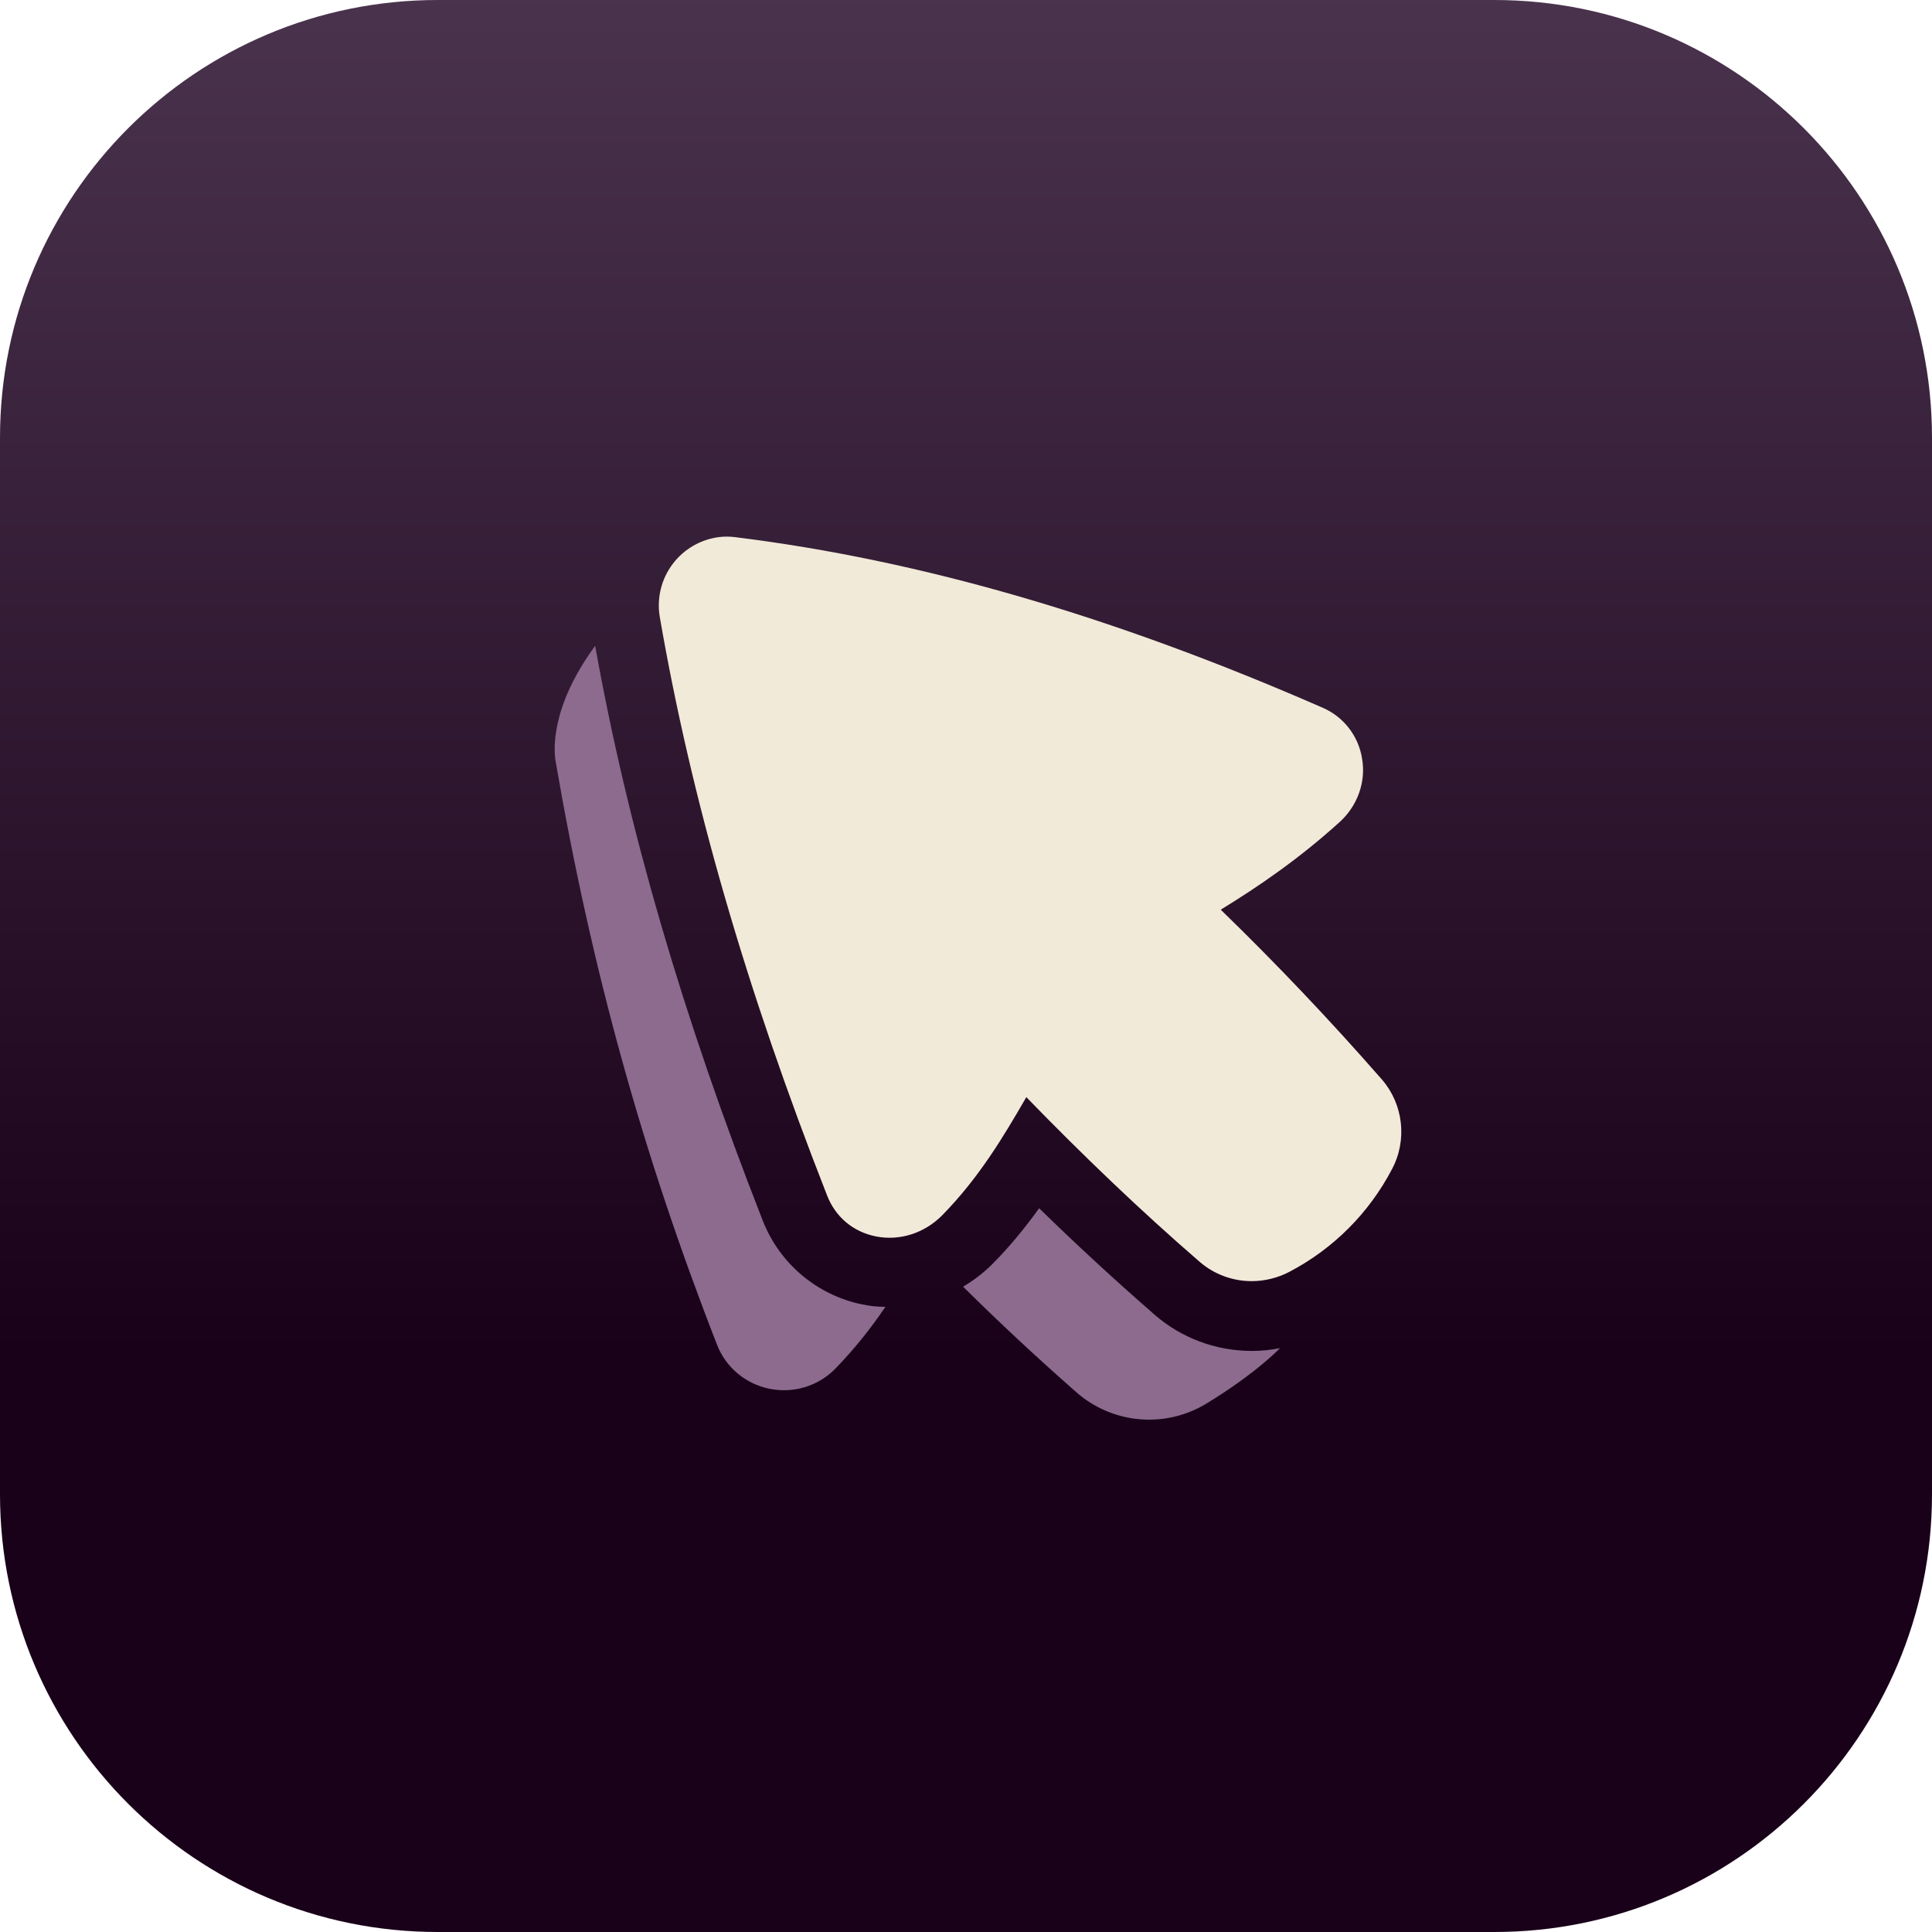
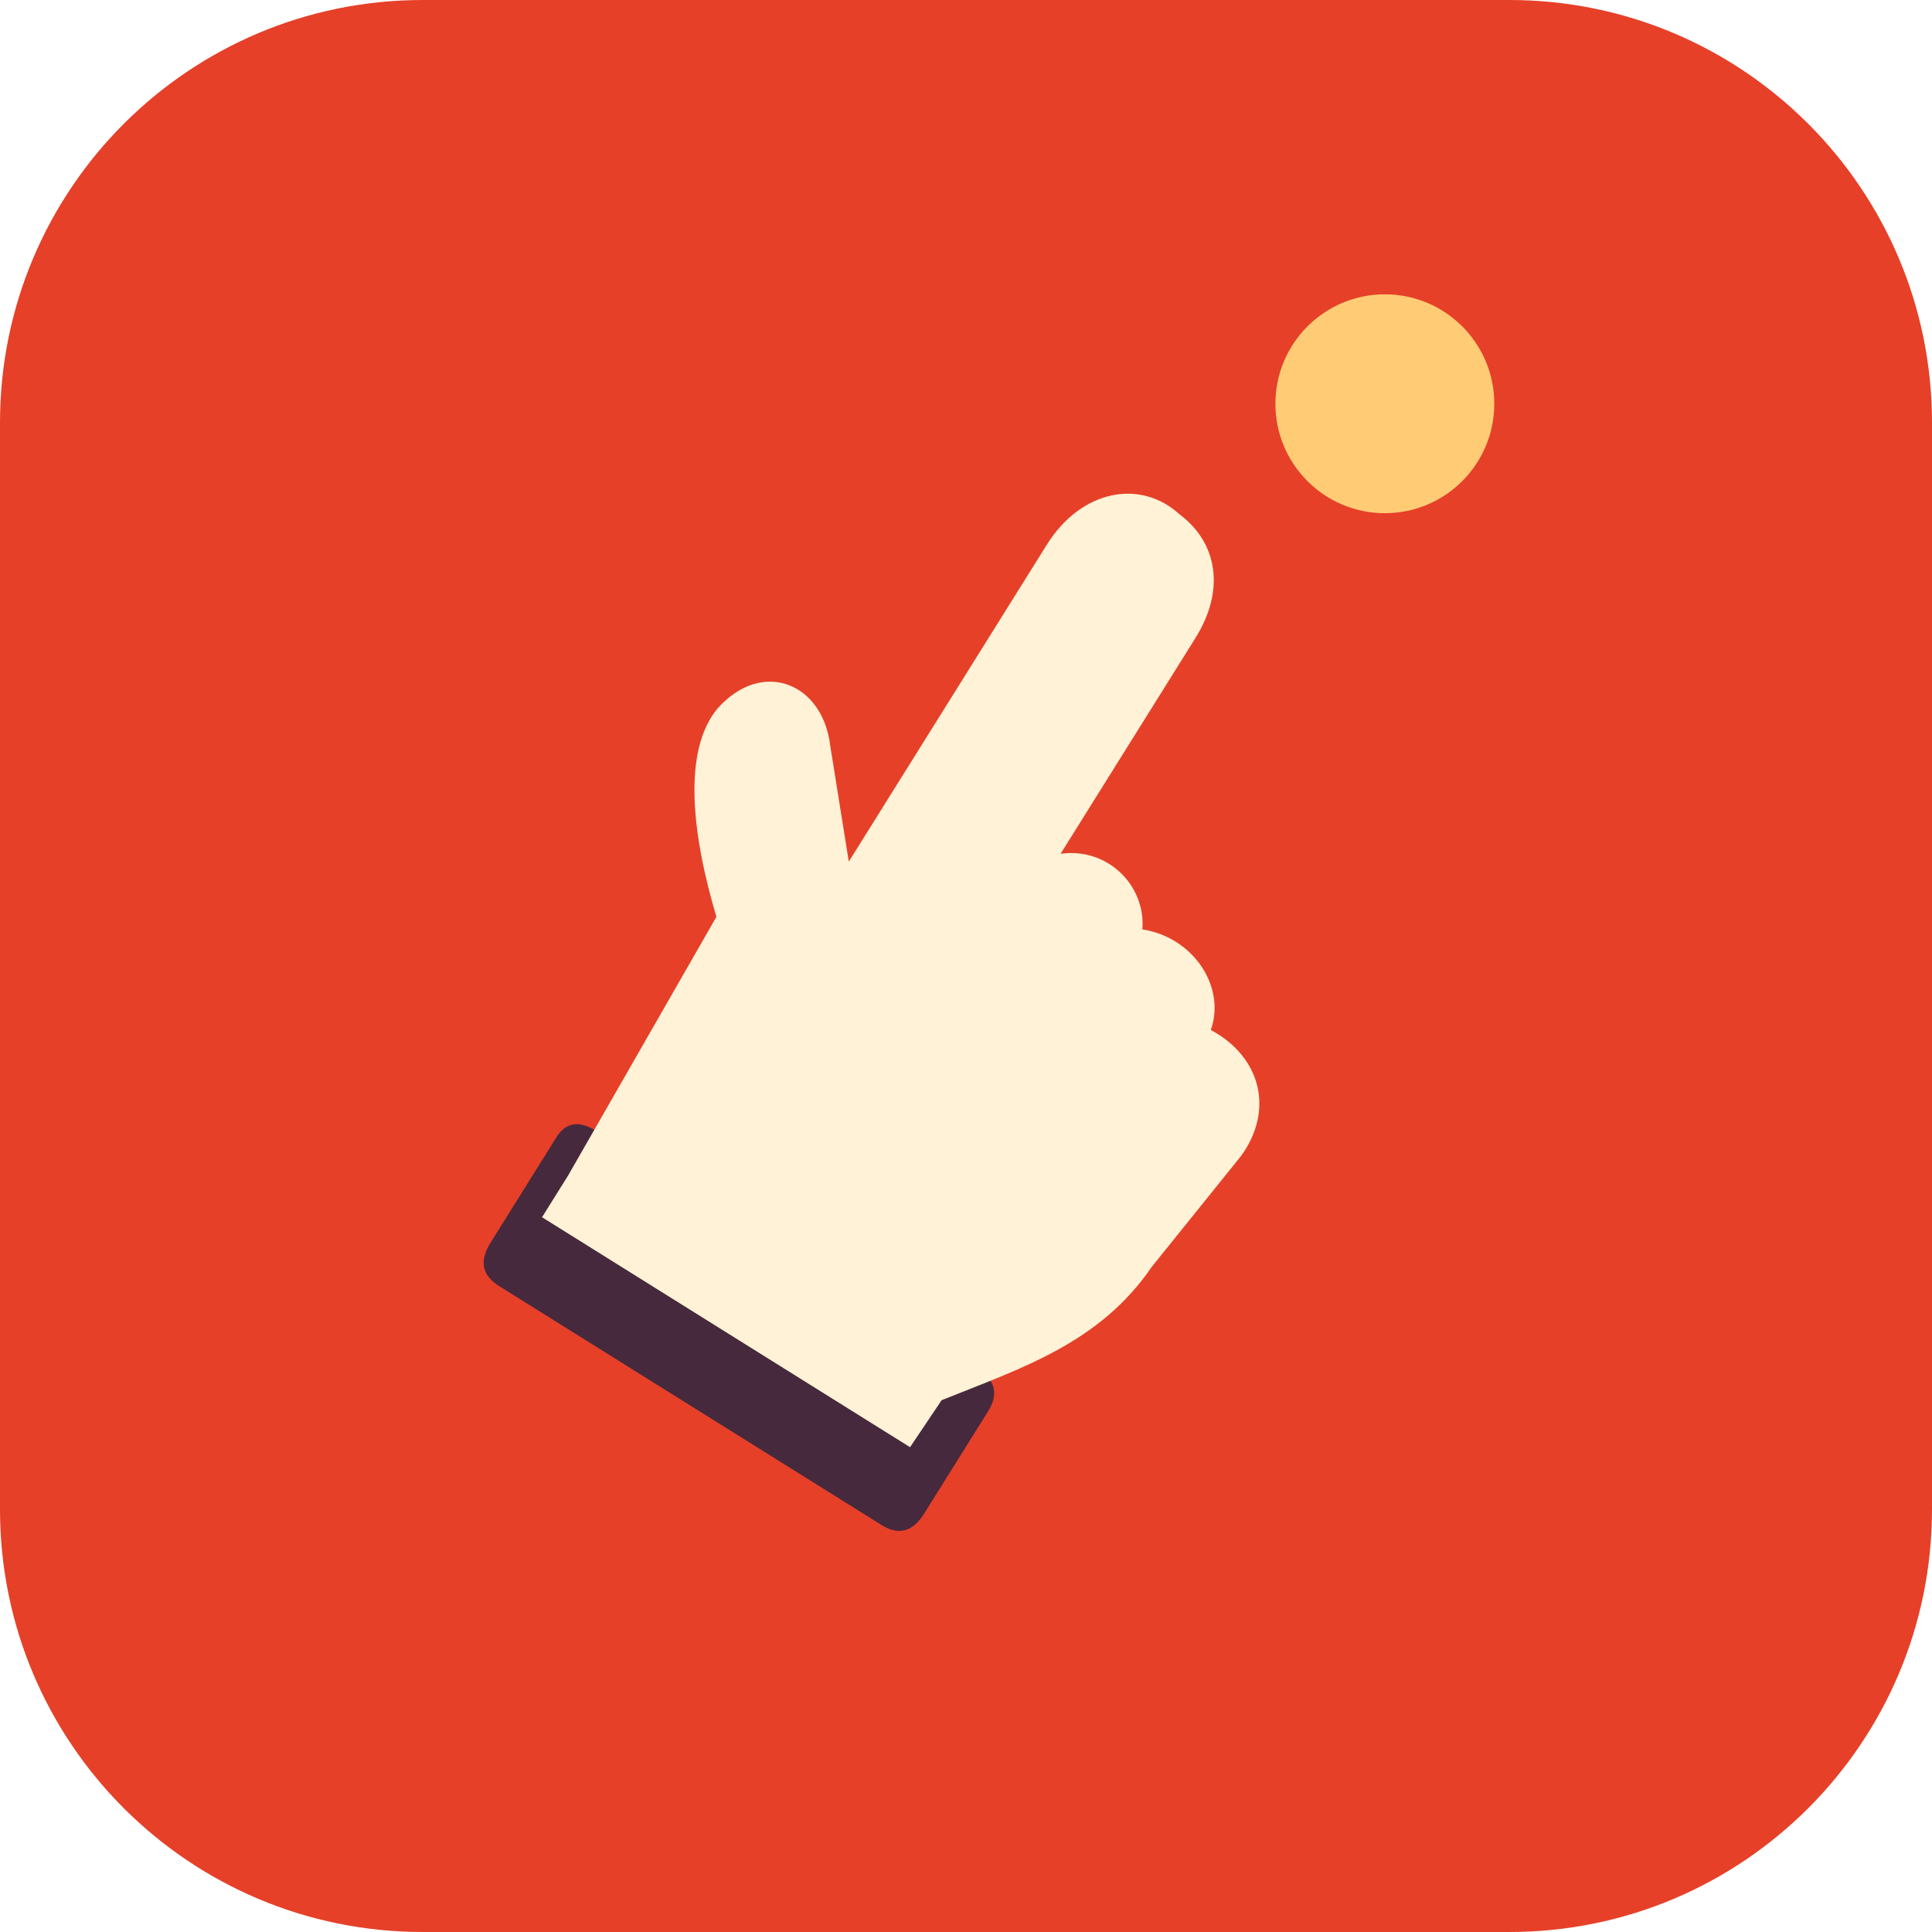
- <svg xmlns="http://www.w3.org/2000/svg" viewBox="0 0 64 64">
-   <defs>
-     <linearGradient id="g" x1="0" y1="0" x2="0" y2="1">
-       <stop offset="0" stop-color="#4a334d" />
-       <stop offset=".7" stop-color="#190119" />
-     </linearGradient>
-   </defs>
-   <rect width="64" height="64" rx="14.5" fill="url(#g)" />
-   <g transform="translate(14 14) scale(1.15)">
-     <path d="M4.97 6.43C3.67 8.2 3.78 9.46 3.83 9.75c1.03 5.99 2.51 11.33 4.65 16.81.25.65.82 1.13 1.51 1.27.69.14 1.4-.07 1.9-.58.56-.58 1.03-1.17 1.44-1.78-.22 0-.441-.02-.661-.07h-.01a3.926 3.926 0 01-2.86-2.41C7.49 17.1 5.91 11.68 4.97 6.43zm12.789 16.2c-.39.54-.83 1.09-1.36 1.62-.25.25-.53.46-.83.64 1.04 1.03 2.08 2 3.25 3.03a3.176 3.176 0 003.77.33c.64-.39 1.23-.81 1.73-1.24.13-.11.26-.23.38-.35-.26.05-.53.08-.79.08h-.02c-1.04 0-2.03-.37-2.8-1.04a79.013 79.013 0 01-3.33-3.07z" fill="#8c6b8f" />
-     <path d="M8.555 3.295A1.985 1.985 0 006.83 5.59c.91 5.27 2.49 10.73 4.82 16.67.24.62.75 1.05 1.4 1.18.69.14 1.4-.09 1.91-.6 1.07-1.09 1.77-2.27 2.43-3.41 1.62 1.67 3.29 3.27 5 4.75.42.36.95.55 1.49.55.37 0 .75-.09 1.09-.27a6.997 6.997 0 002.95-2.95c.45-.84.33-1.87-.28-2.58a82.308 82.308 0 00-4.65-4.9c1.11-.68 2.26-1.47 3.42-2.52.52-.47.77-1.16.65-1.84a1.922 1.922 0 00-1.14-1.46C19.86 5.56 14.33 3.96 9.01 3.3a1.897 1.897 0 00-.455-.005z" fill="#f2ead8" />
-   </g>
+ <svg xmlns="http://www.w3.org/2000/svg" viewBox="0 0 1024 1024">
+   <rect width="1024" height="1024" rx="224" fill="#e64029" />
+   <circle cx="734" cy="214" r="58" fill="#ffcc75" />
+   <path transform="rotate(32 512 512)" d="M376 704 Q376 690 392 690 L631 690 Q647 690 647 706 L647 770 Q647 787 631 787 L392 787 Q376 787 376 770 Z" fill="#47293d" />
+   <path transform="rotate(32 512 512)" d="M392 718 L386 560 C352 530 324 495 328 466 C334 431 368 425 389 451 L430 498 L430 300 C430 265 454 244 481 249 C506 251 523 270 523 300 L523 435 C542 419 570 425 581 446 C607 435 635 449 640 472 C670 470 691 490 689 520 L680 595 C678 644 650 677 623 714 L622 744 L392 744 Z" fill="#fff2d6" />
</svg>
